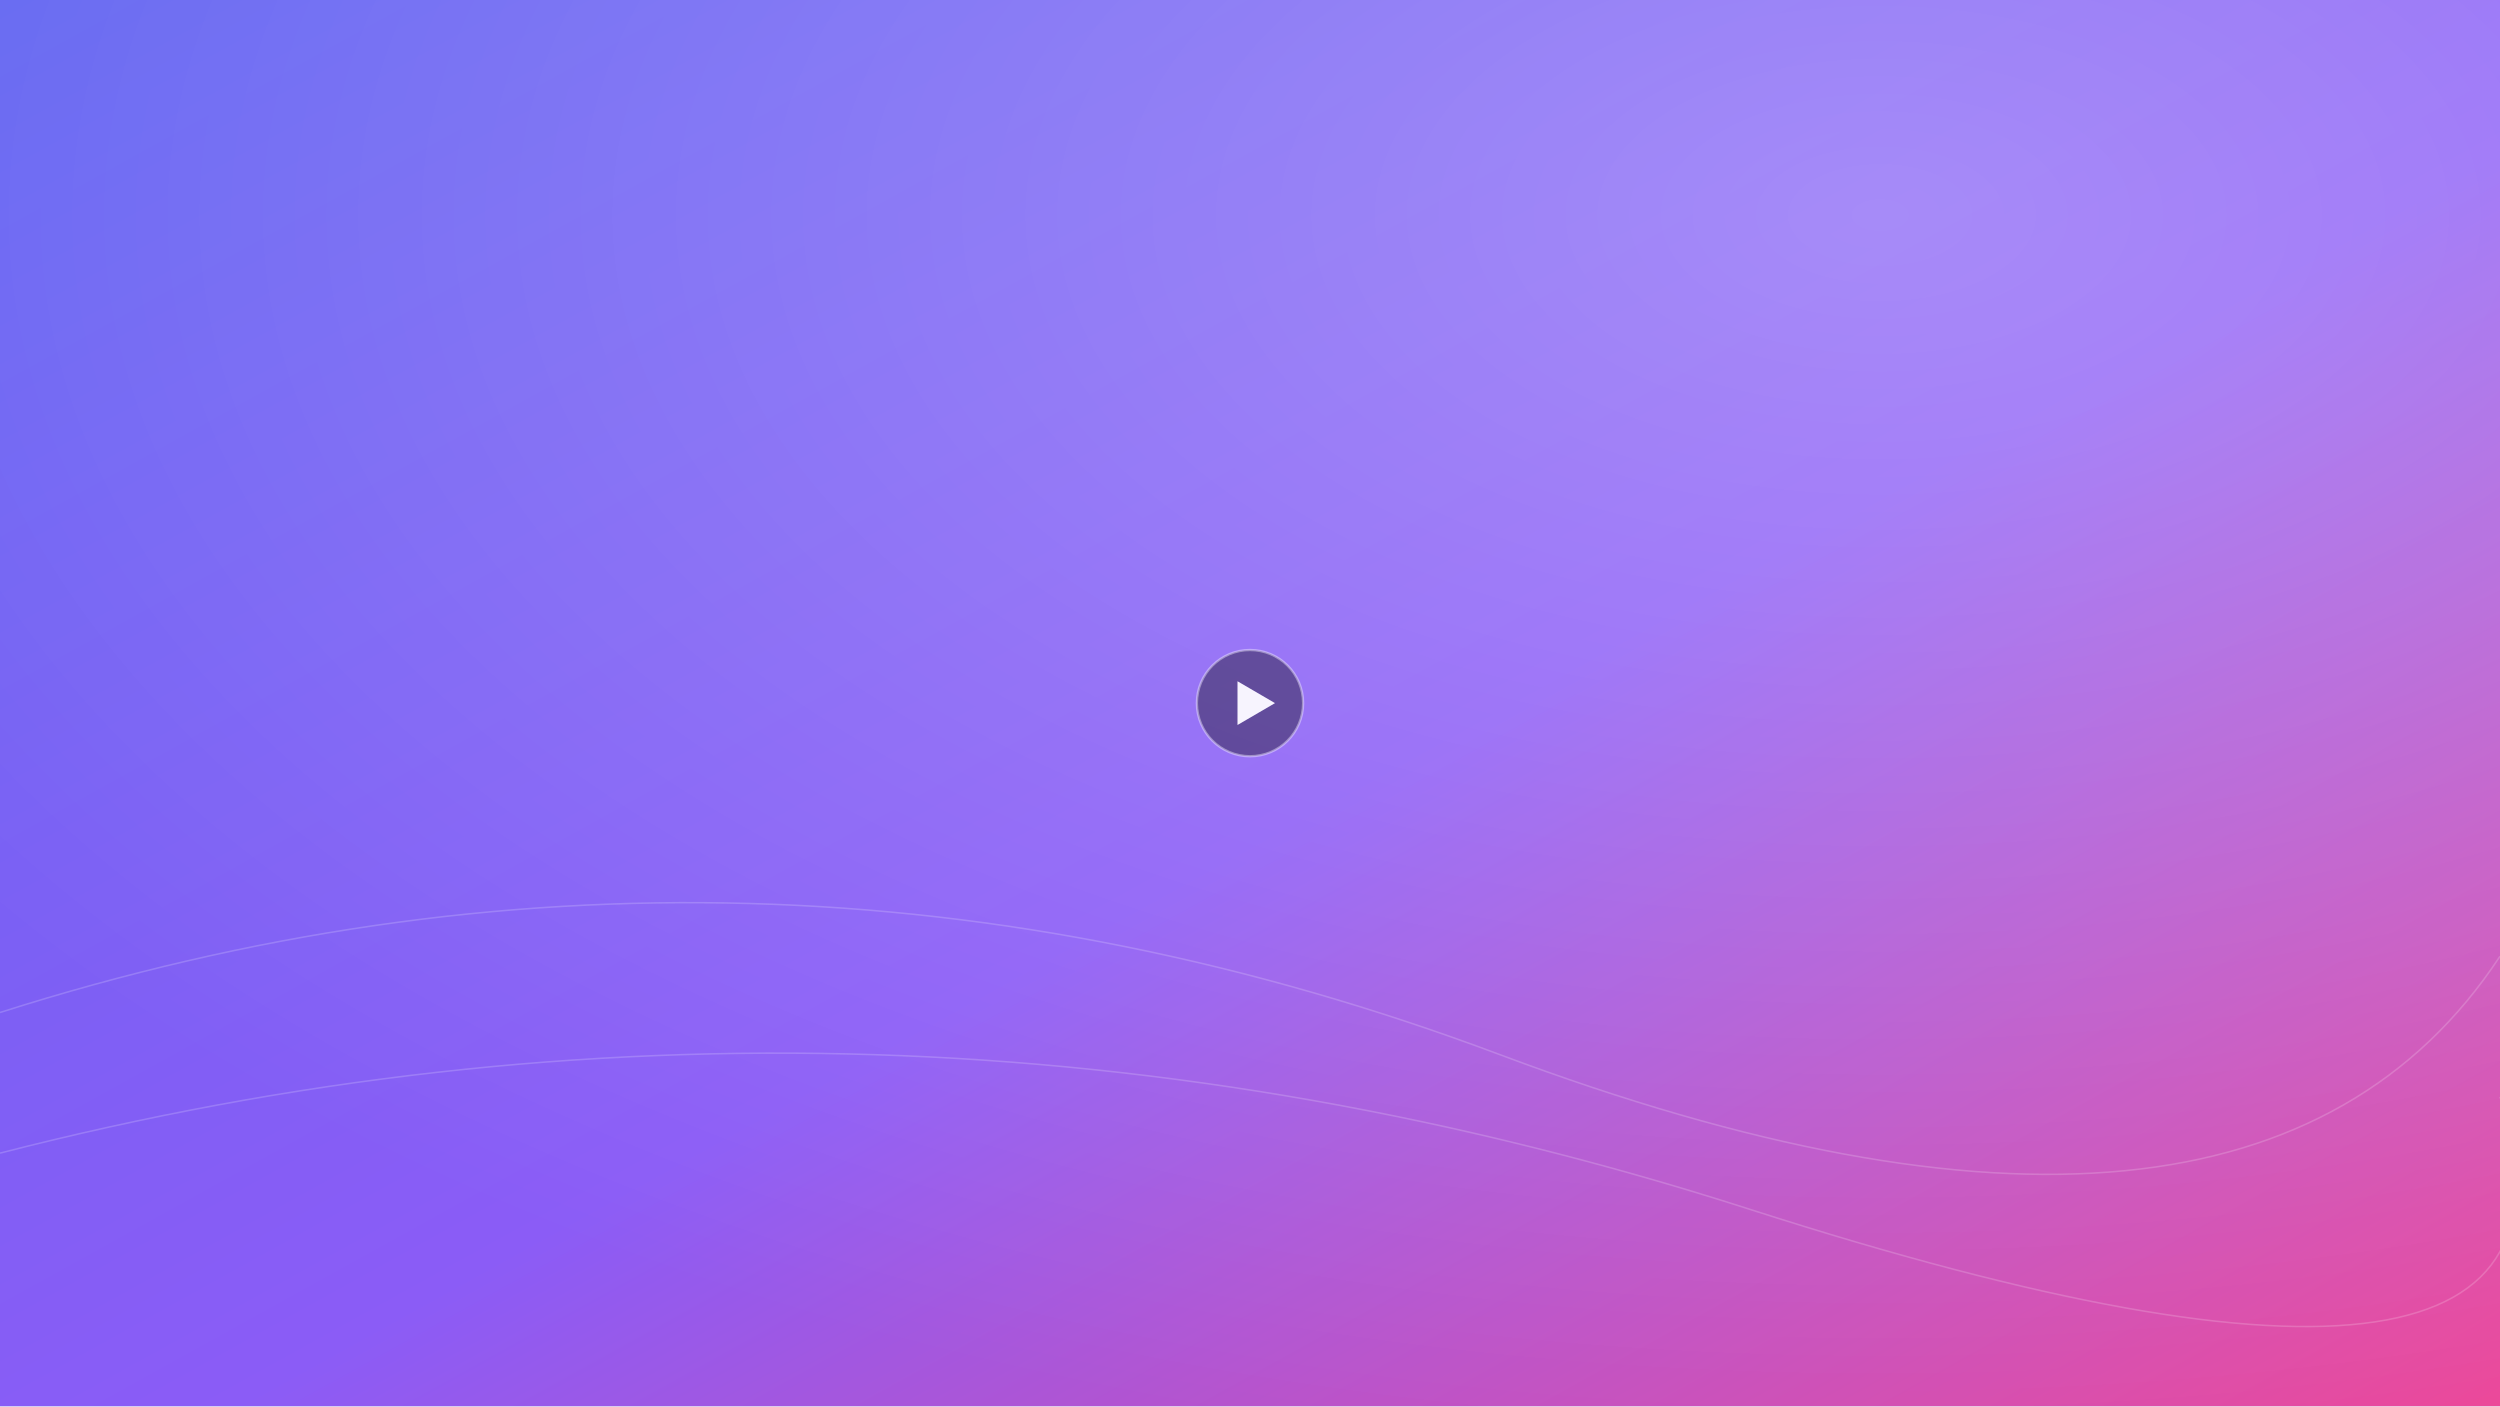
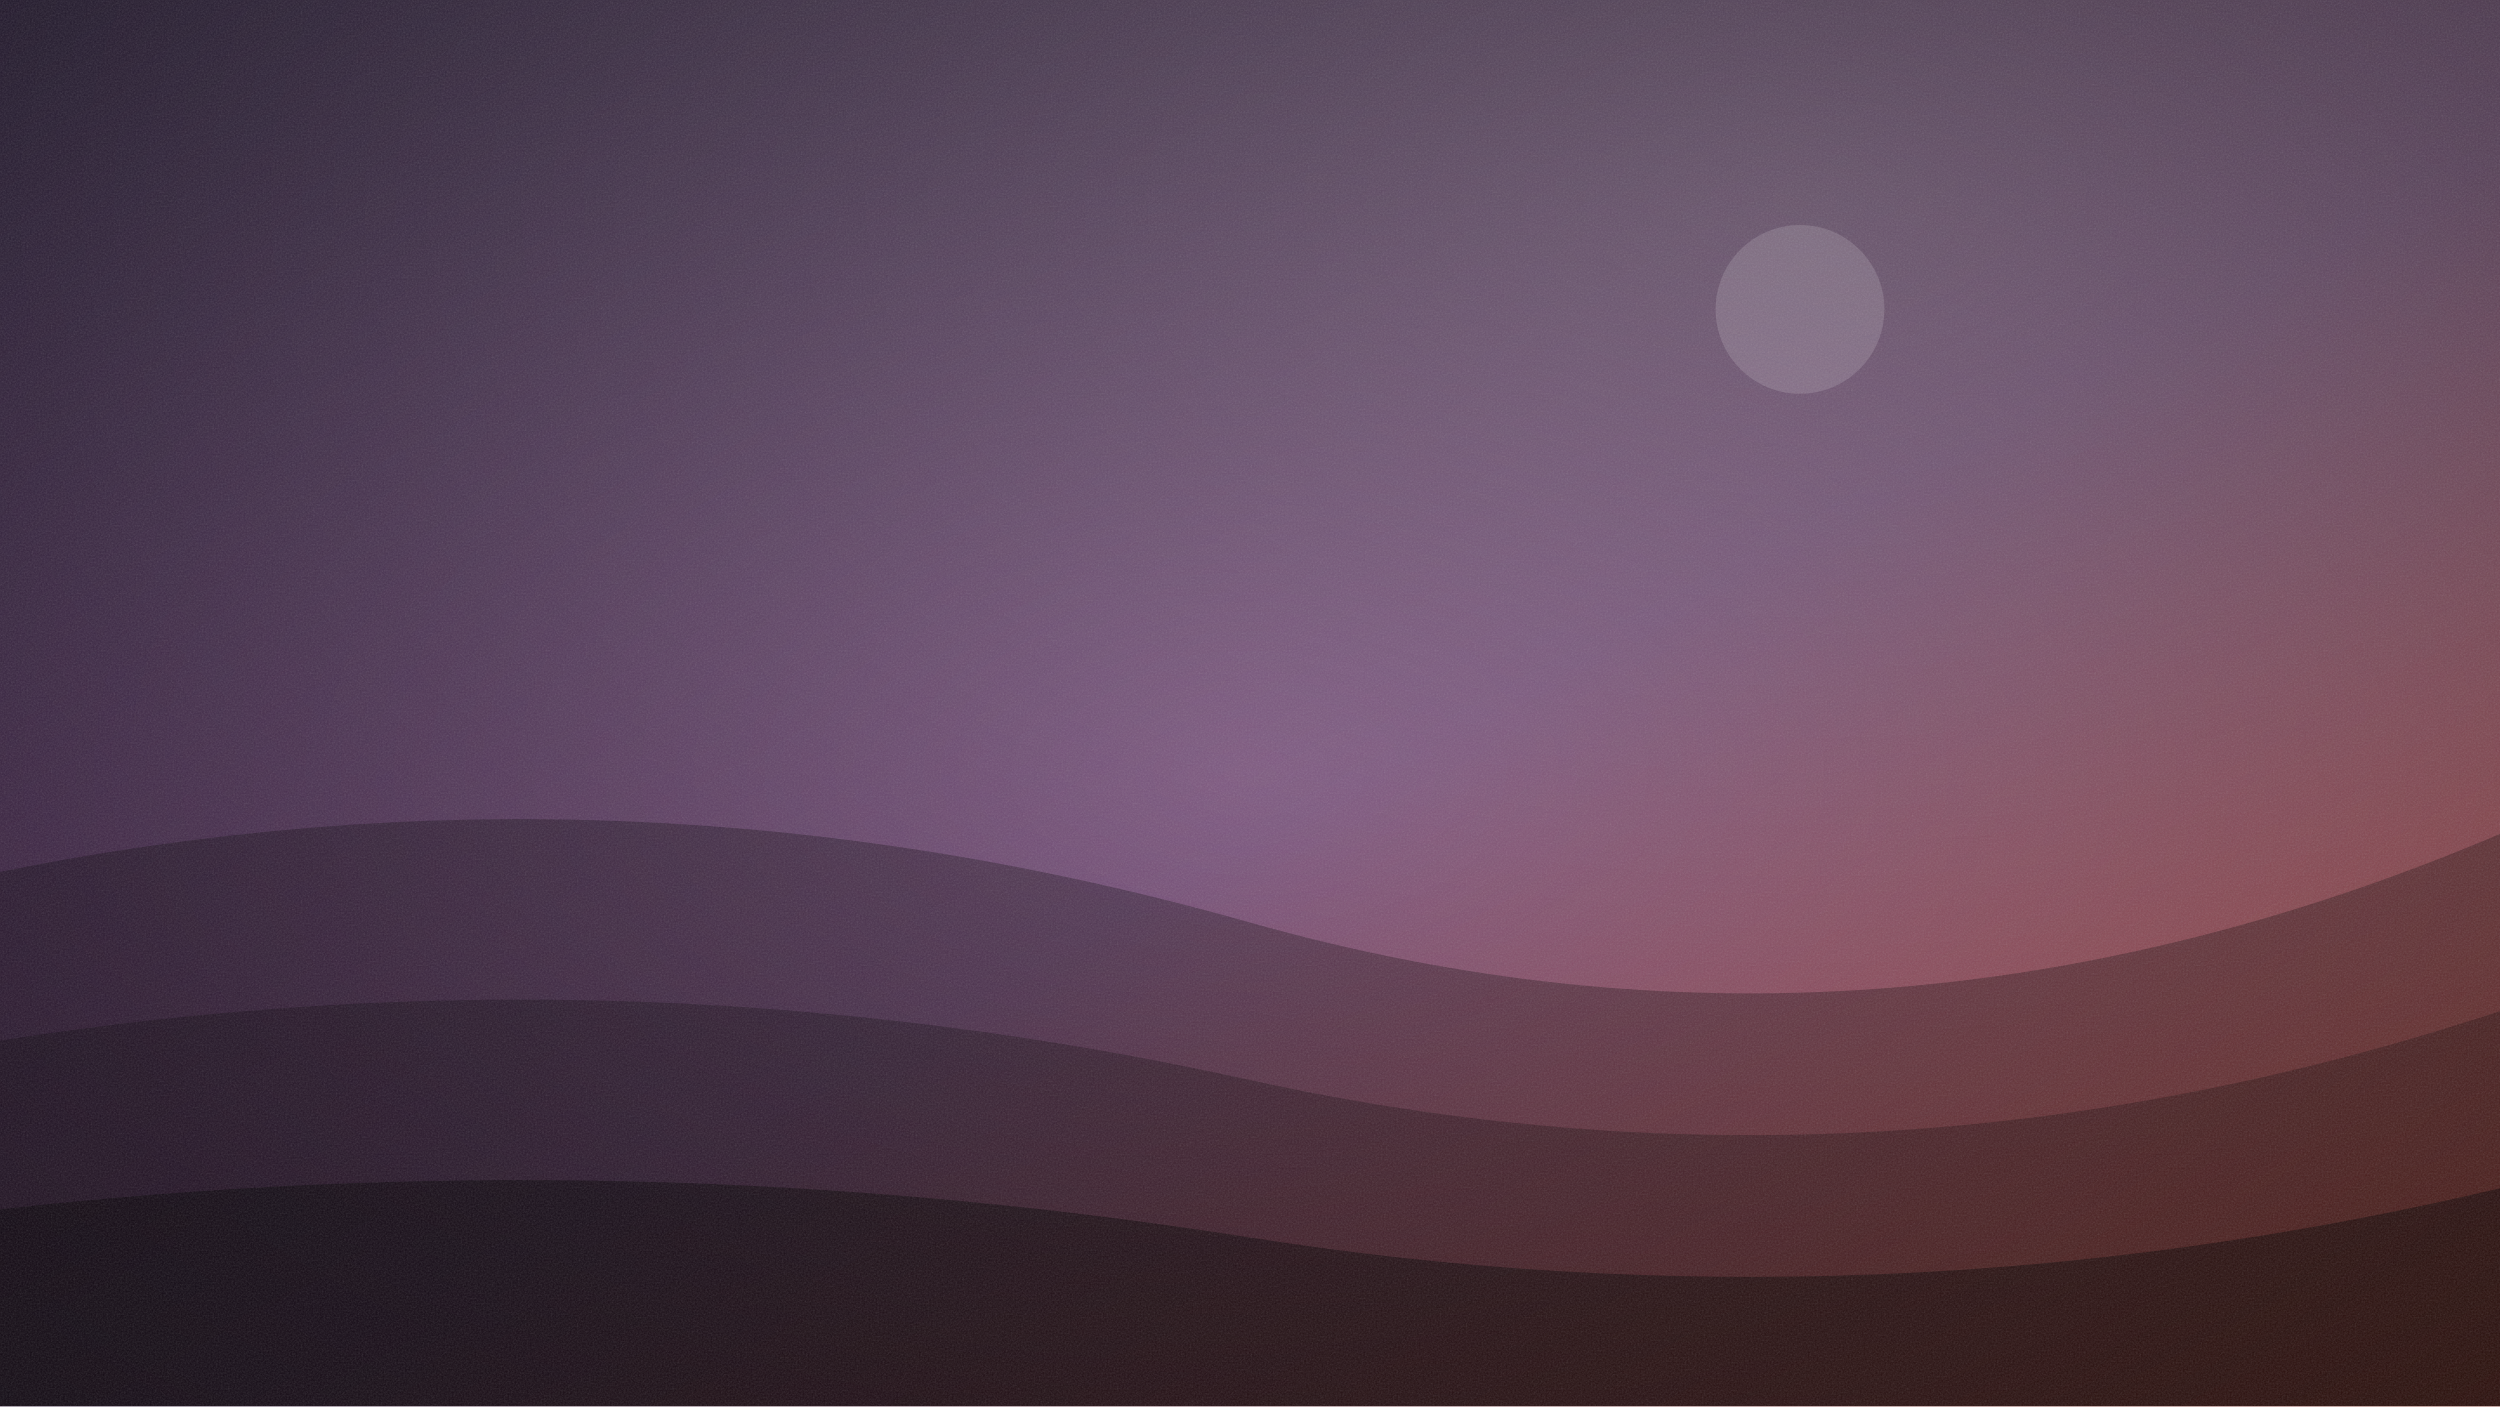
- <svg xmlns="http://www.w3.org/2000/svg" width="1600" height="900" viewBox="0 0 1600 900">
+ <svg xmlns="http://www.w3.org/2000/svg" width="1600" height="900" viewBox="0 0 1600 900" preserveAspectRatio="xMidYMid slice">
+   <style>
+     @keyframes drift-1 {
+       0%, 100% { transform: translate3d(0, 0, 0) scale(1.06); }
+       50% { transform: translate3d(-2%, 2.5%, 0) scale(1.14); }
+     }
+     @keyframes grain-1 {
+       0%, 100% { transform: translate(0, 0); opacity: 0.14; }
+       25% { transform: translate(-1.5%, 1%); opacity: 0.2; }
+       50% { transform: translate(1%, -1.5%); opacity: 0.12; }
+       75% { transform: translate(1.5%, 1.5%); opacity: 0.18; }
+     }
+     .drift { animation: drift-1 26s ease-in-out infinite; transform-origin: center; }
+     .grain { animation: grain-1 7s steps(4, end) infinite; }
+     @media (prefers-reduced-motion: reduce) {
+       .drift, .grain { animation: none; }
+     }
+   </style>
  <defs>
    <linearGradient id="g1" x1="0" y1="0" x2="1" y2="1">
-       <stop offset="0%" stop-color="#6366F1" />
-       <stop offset="55%" stop-color="#8B5CF6" />
-       <stop offset="100%" stop-color="#EC4899" />
+       <stop offset="0%" stop-color="#2B1B3D">
+         <animate attributeName="stop-color" values="#2B1B3D;#6B3F6E;#2B1B3D" dur="22s" repeatCount="indefinite" />
+       </stop>
+       <stop offset="55%" stop-color="#6B3F6E">
+         <animate attributeName="stop-color" values="#6B3F6E;#E0523F;#6B3F6E" dur="26s" repeatCount="indefinite" />
+       </stop>
+       <stop offset="100%" stop-color="#E0523F">
+         <animate attributeName="stop-color" values="#E0523F;#2B1B3D;#E0523F" dur="30s" repeatCount="indefinite" />
+       </stop>
    </linearGradient>
-     <radialGradient id="r1" cx="0.75" cy="0.15" r="0.9">
-       <stop offset="0%" stop-color="#ffffff" stop-opacity="0.28" />
+     <radialGradient id="r1" cx="0.72" cy="0.14" r="0.95">
+       <stop offset="0%" stop-color="#ffffff" stop-opacity="0.3" />
      <stop offset="100%" stop-color="#ffffff" stop-opacity="0" />
    </radialGradient>
+     <radialGradient id="v1" cx="0.5" cy="0.55" r="0.75">
+       <stop offset="0%" stop-color="#000000" stop-opacity="0" />
+       <stop offset="100%" stop-color="#000000" stop-opacity="0.42" />
+     </radialGradient>
+     <filter id="n1" x="-10%" y="-10%" width="120%" height="120%">
+       <feTurbulence type="fractalNoise" baseFrequency="0.9" numOctaves="3" stitchTiles="stitch" />
+       <feColorMatrix type="saturate" values="0" />
+     </filter>
  </defs>
  <rect width="1600" height="900" fill="url(#g1)" />
-   <rect width="1600" height="900" fill="url(#r1)" />
-   <g opacity="0.18" stroke="#ffffff" stroke-width="1" fill="none">
-     <path d="M0 648 Q 480 495 960 675 T 1600 612" />
-     <path d="M0 738 Q 560 594 1120 774 T 1600 702" />
+   <g class="drift">
+     <rect width="1600" height="900" fill="url(#r1)" />
+     <path d="M0 558           Q 400 477 800 590.4           T 1600 533.7           V 900 H 0 Z" fill="#000000" opacity="0.28" />
+     <path d="M0 666           Q 400 603 800 691.2           T 1600 647.1           V 900 H 0 Z" fill="#000000" opacity="0.26" />
+     <path d="M0 774           Q 400 729 800 792           T 1600 760.5           V 900 H 0 Z" fill="#000000" opacity="0.42" />
  </g>
-   <g transform="translate(766 416)" opacity="0.92">
-     <circle cx="34" cy="34" r="34" fill="rgba(10,10,12,0.42)" stroke="rgba(255,255,255,0.42)" stroke-width="1.5" />
-     <path d="M26 20 L50 34 L26 48 Z" fill="#ffffff" />
-   </g>
+   <rect width="1600" height="900" fill="url(#v1)" />
+   <rect class="grain" width="1600" height="900" filter="url(#n1)" opacity="0.16" />
+   <circle cx="1152" cy="198" r="54" fill="#ffffff" opacity="0.14" />
</svg>
